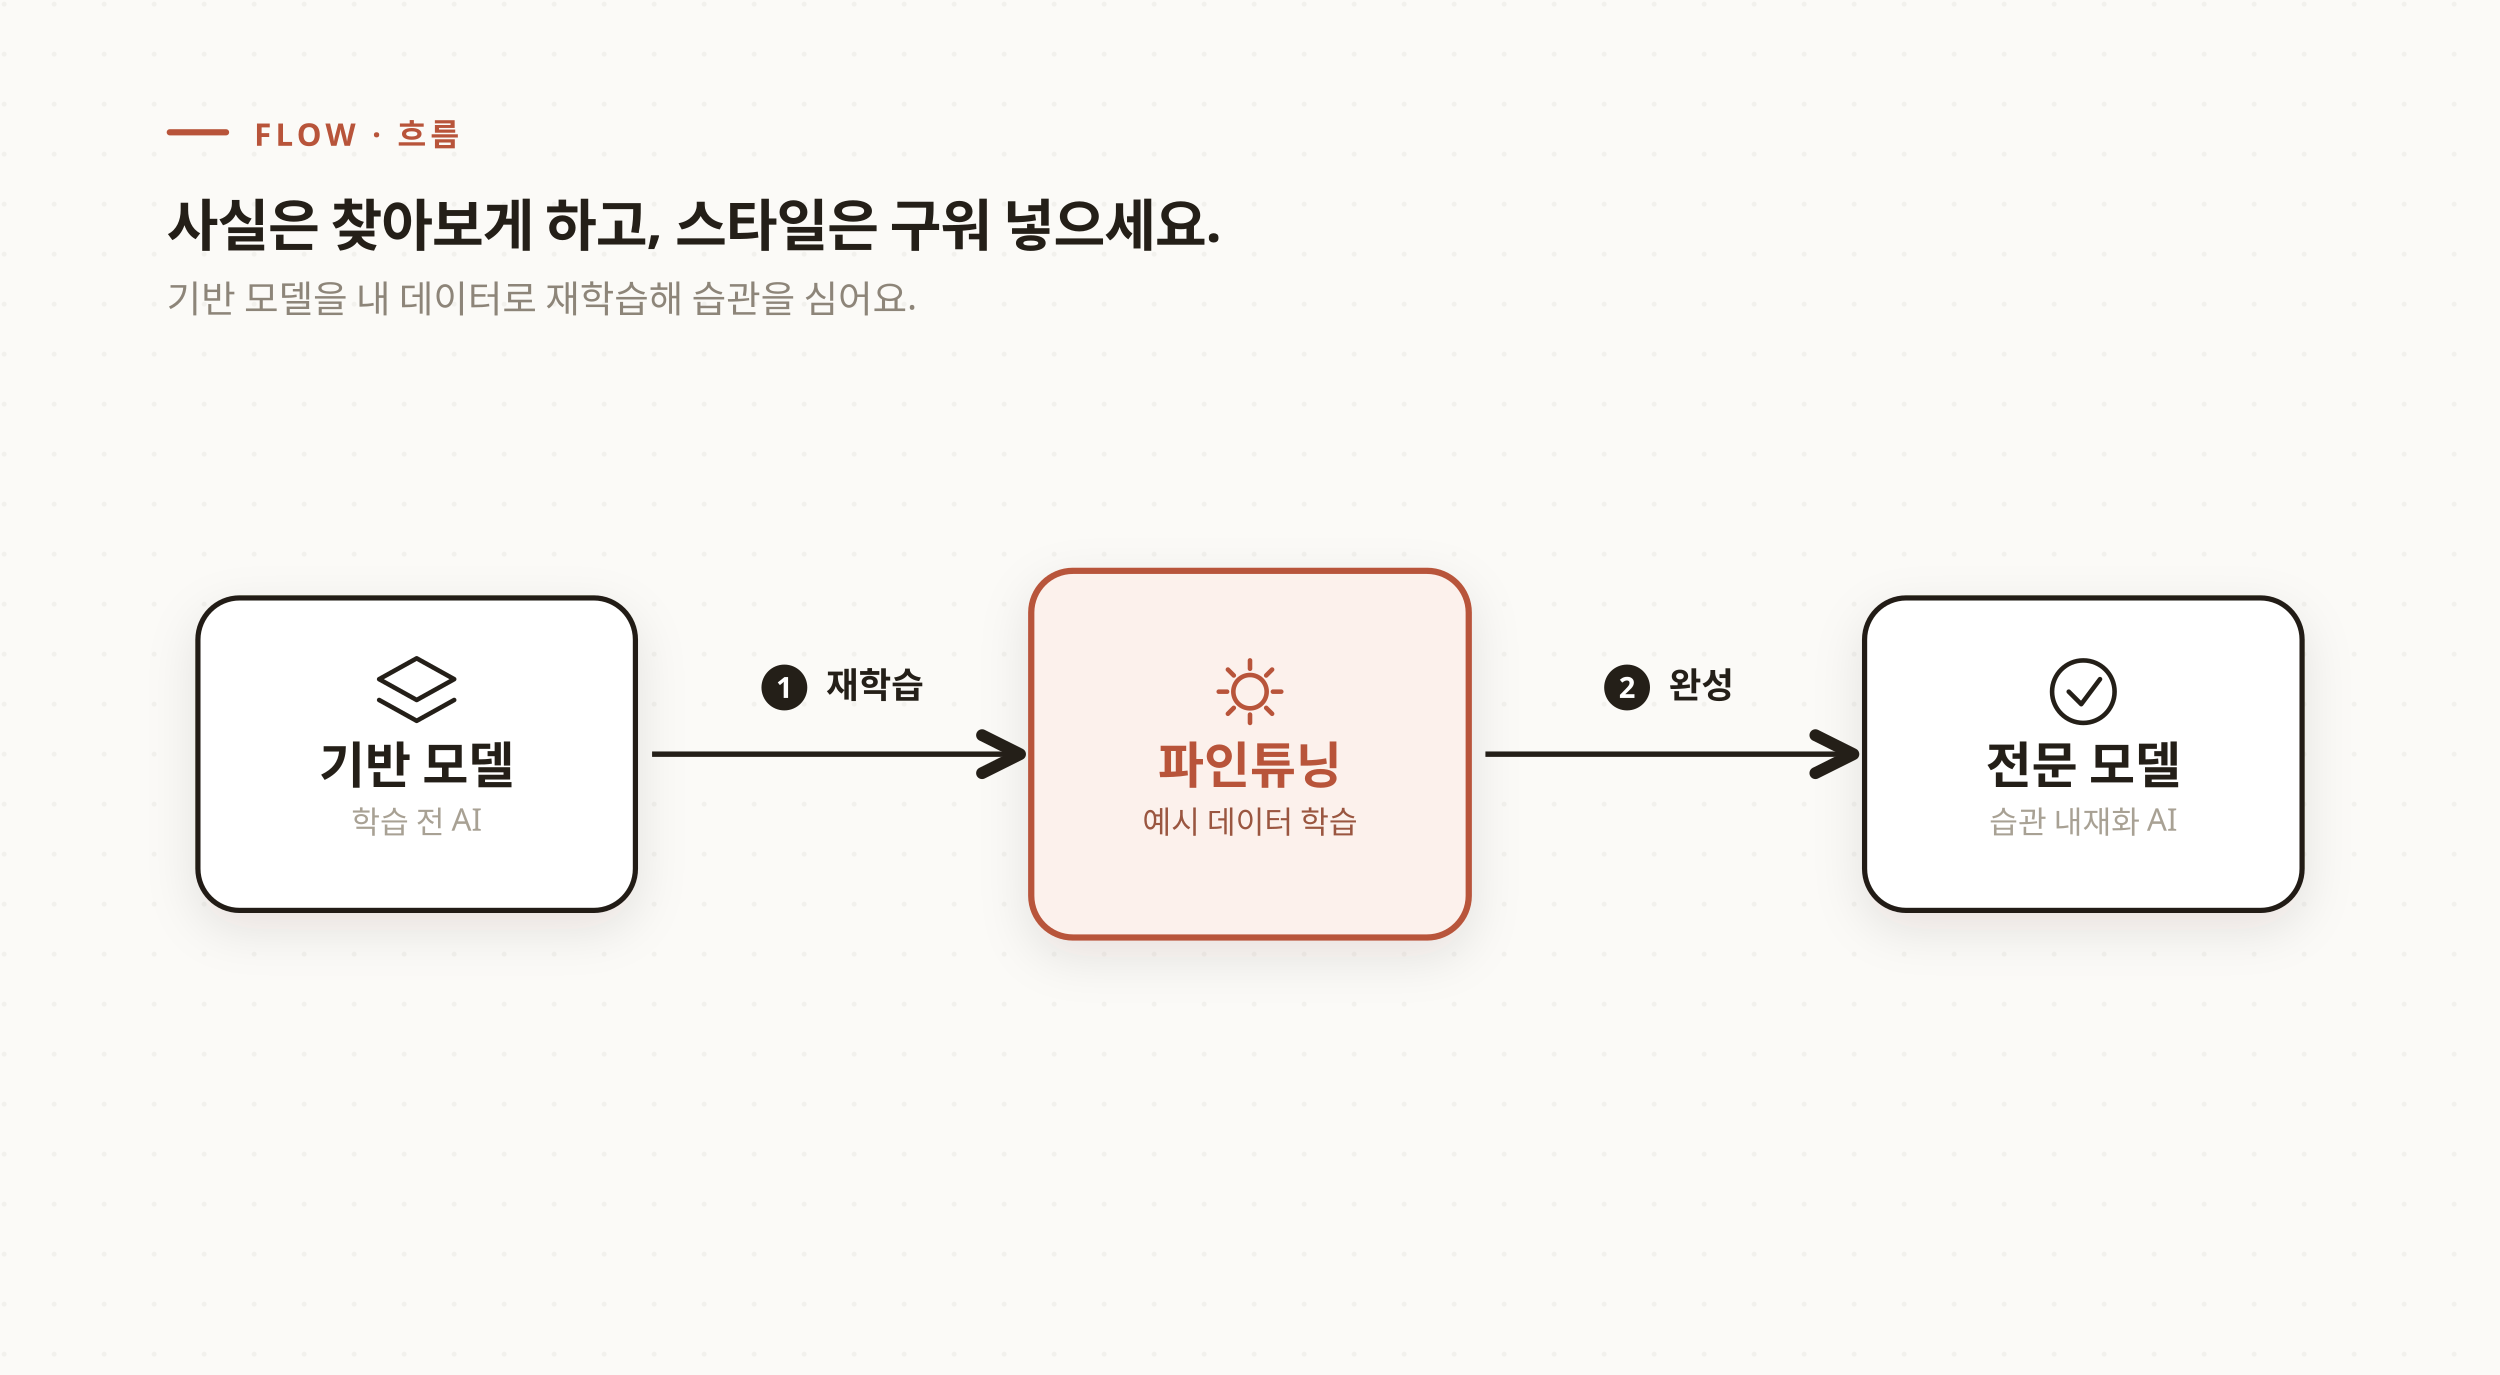
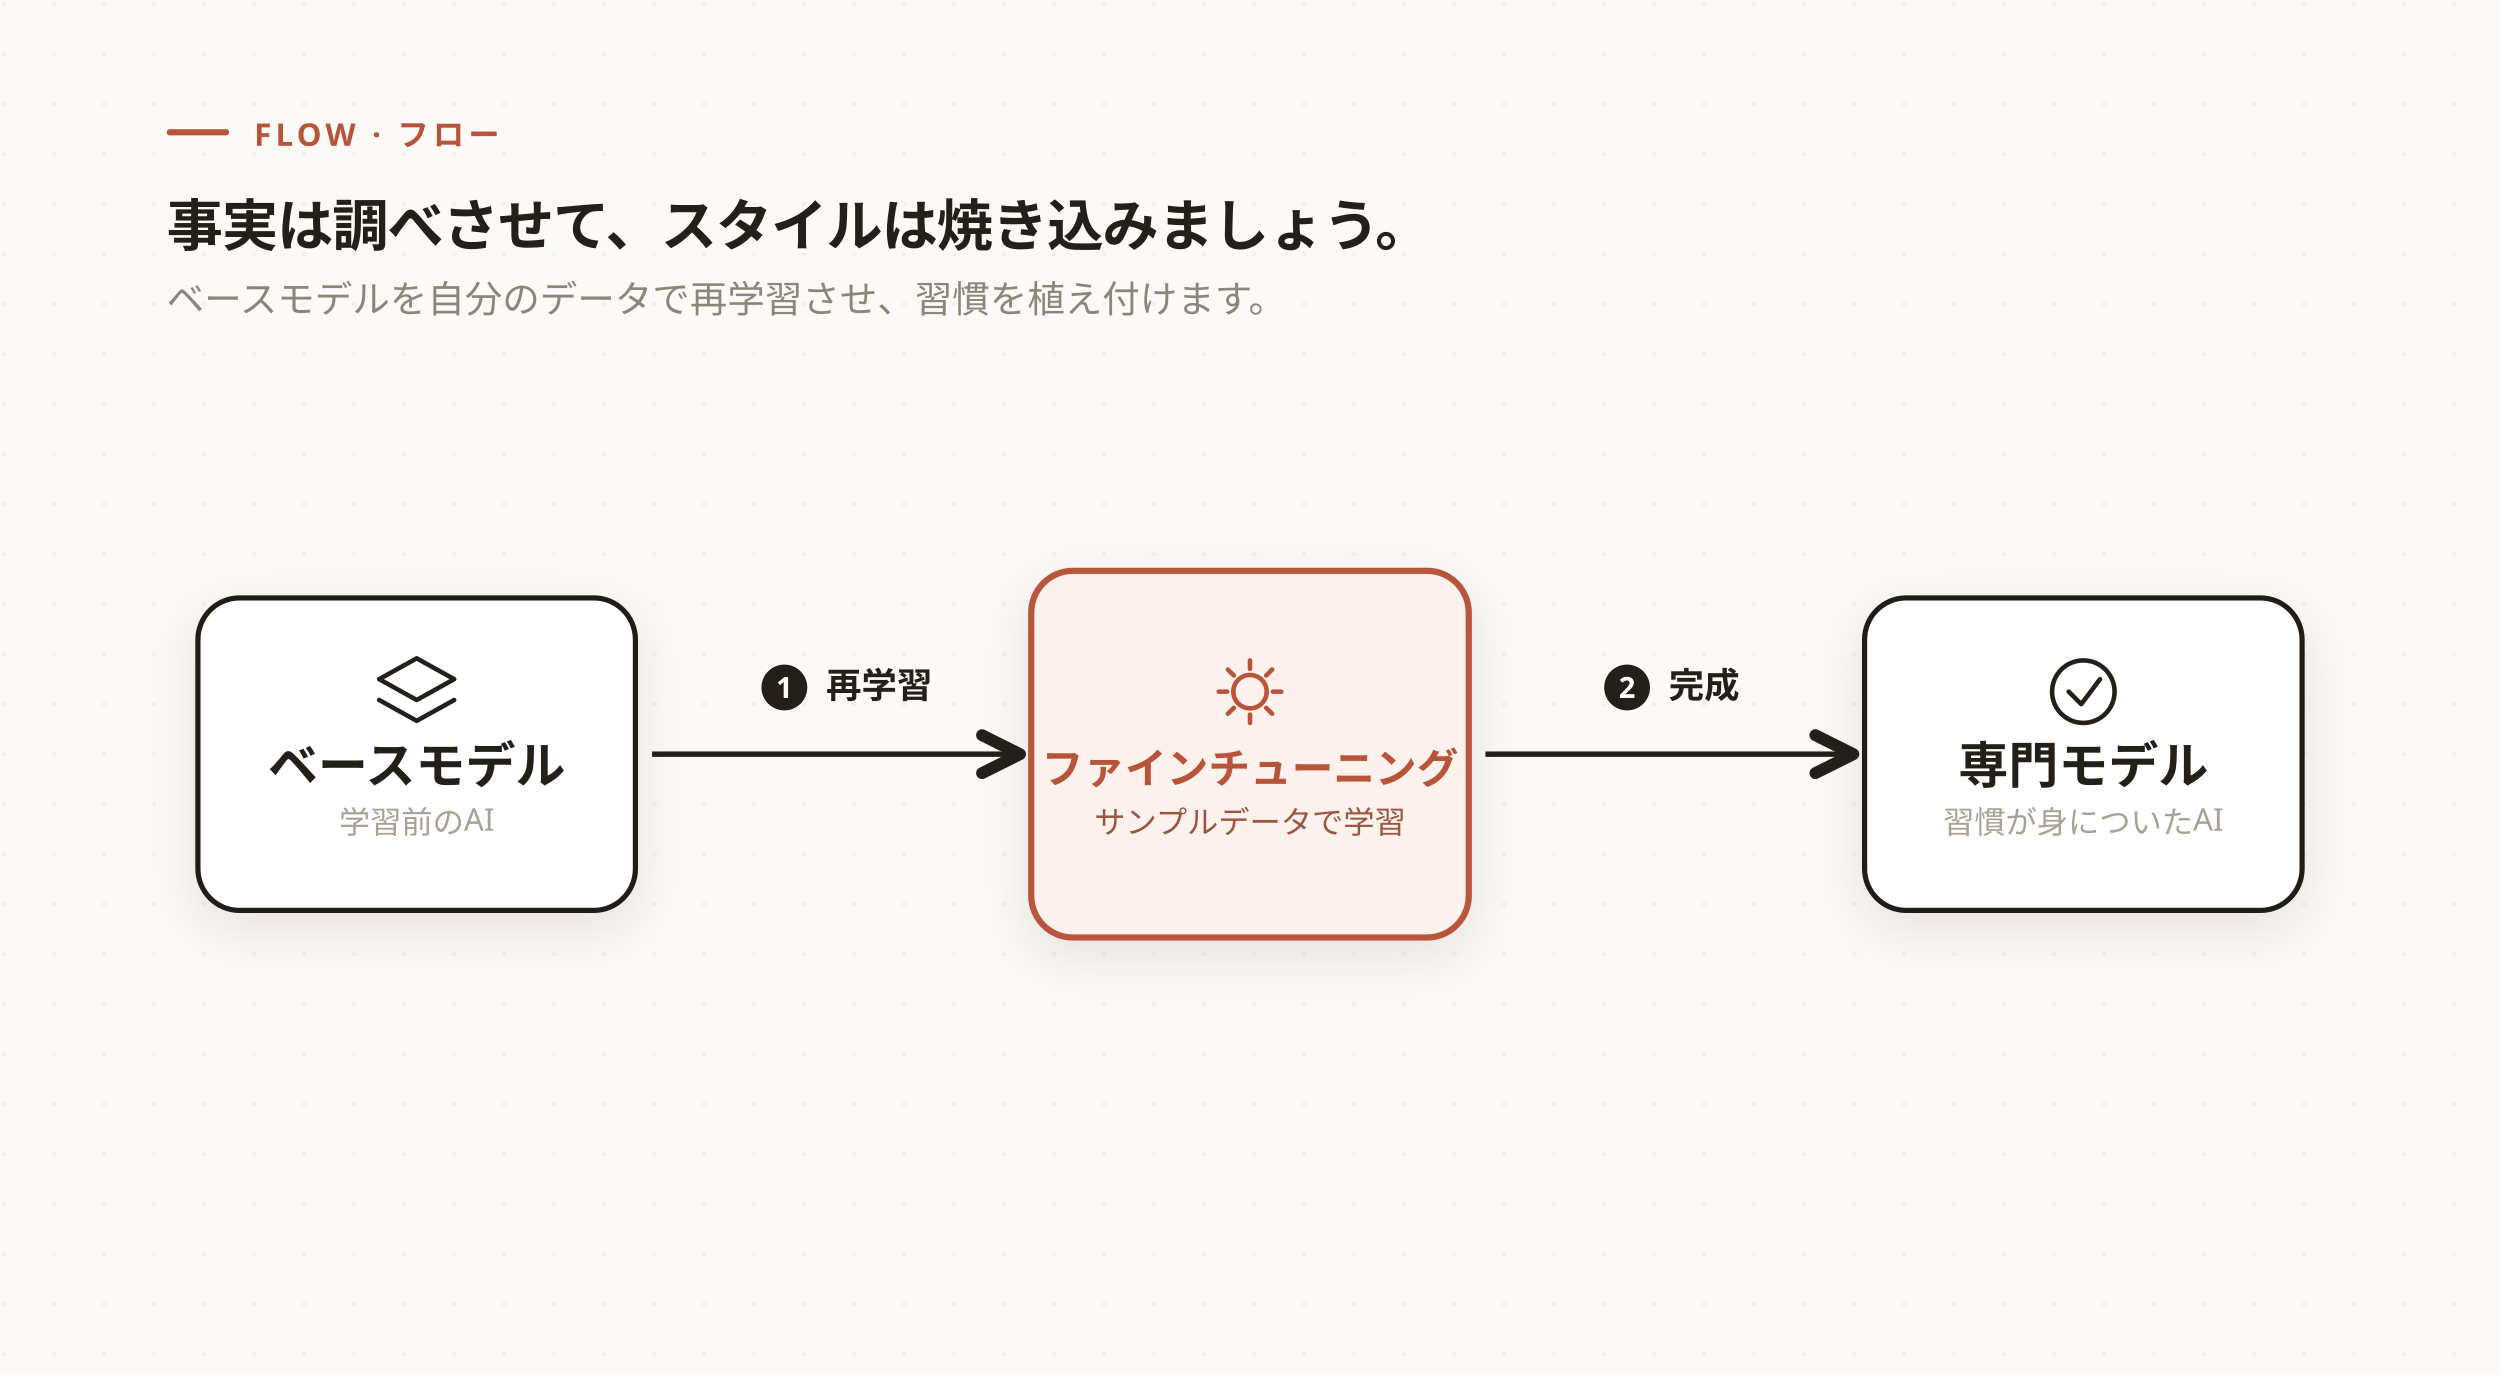
- <svg xmlns="http://www.w3.org/2000/svg" viewBox="0 0 1200 660" width="1200" height="660" role="img" font-family="AtoZ, Pretendard, sans-serif">
+ <svg xmlns="http://www.w3.org/2000/svg" viewBox="0 0 1200 660" width="1200" height="660" role="img" font-family="Noto Sans JP, sans-serif">
  <defs>
    <filter id="soft" x="-40%" y="-40%" width="180%" height="200%">
      <feDropShadow dx="0" dy="8" stdDeviation="12" flood-color="#2a2118" flood-opacity="0.10" />
    </filter>
    <marker id="ai" markerWidth="13" markerHeight="13" refX="8.5" refY="6" orient="auto">
      <path d="M2.5 2.5 L9.5 6 L2.5 9.5" fill="none" stroke="#241f18" stroke-width="2.2" stroke-linecap="round" stroke-linejoin="round" />
    </marker>
    <marker id="aa" markerWidth="13" markerHeight="13" refX="8.5" refY="6" orient="auto">
      <path d="M2.5 2.5 L9.5 6 L2.5 9.5" fill="none" stroke="#b8543a" stroke-width="2.2" stroke-linecap="round" stroke-linejoin="round" />
    </marker>
    <pattern id="dots" width="24" height="24" patternUnits="userSpaceOnUse">
      <circle cx="2" cy="2" r="1.2" fill="#241f18" fill-opacity="0.04" />
    </pattern>
  </defs>
  <rect width="1200" height="660" fill="#fbfaf7" />
  <rect width="1200" height="660" fill="url(#dots)" />
  <rect x="80" y="62" width="30" height="3" rx="1.5" fill="#b8543a" />
-   <text x="122" y="70" font-size="15" font-weight="700" letter-spacing="2" fill="#b8543a">FLOW · 흐름</text>
-   <text x="80" y="118" font-size="27" font-weight="800" fill="#241f18" letter-spacing="-0.5">사실은 찾아보게 하고, 스타일은 구워 넣으세요.</text>
-   <text x="80" y="150" font-size="18" font-weight="500" fill="#8d8579">기반 모델을 내 데이터로 재학습해 습관을 심어요.</text>
+   <text x="122" y="70" font-size="15" font-weight="700" letter-spacing="2" fill="#b8543a">FLOW · フロー</text>
+   <text x="80" y="118" font-size="27" font-weight="800" fill="#241f18" letter-spacing="-0.5">事実は調べさせて、スタイルは焼き込みましょう。</text>
+   <text x="80" y="150" font-size="18" font-weight="500" fill="#8d8579">ベースモデルを自分のデータで再学習させ、習慣を植え付けます。</text>
  <g filter="url(#soft)">
    <rect x="95" y="287" width="210" height="150" rx="20" fill="#ffffff" stroke="#241f18" stroke-width="2.5" />
  </g>
  <g stroke="#241f18" stroke-width="2.2" fill="none" stroke-linecap="round" stroke-linejoin="round" transform="translate(200 332)">
    <path d="M0 -16 L18 -6 L0 4 L-18 -6 Z" />
    <path d="M-18 4 L0 14 L18 4" />
  </g>
-   <text x="200" y="376" text-anchor="middle" font-size="24" font-weight="800" fill="#241f18">기반 모델</text>
-   <text x="200" y="400" text-anchor="middle" font-size="15" font-weight="500" fill="#a8a194">학습 전 AI</text>
+   <text x="200" y="376" text-anchor="middle" font-size="24" font-weight="800" fill="#241f18">ベースモデル</text>
+   <text x="200" y="400" text-anchor="middle" font-size="15" font-weight="500" fill="#a8a194">学習前のAI</text>
  <g filter="url(#soft)">
    <rect x="495" y="274" width="210" height="176" rx="20" fill="#fcf1ec" stroke="#b8543a" stroke-width="3" />
  </g>
  <g stroke="#b8543a" stroke-width="2.2" fill="none" stroke-linecap="round" stroke-linejoin="round" transform="translate(600 332)">
    <circle cx="0" cy="0" r="8" />
    <g>
      <line x1="11" y1="0" x2="15" y2="0" />
      <line x1="7.778" y1="7.778" x2="10.607" y2="10.607" />
      <line x1="1.45947e-05" y1="11" x2="1.99019e-05" y2="15" />
      <line x1="-7.778" y1="7.778" x2="-10.607" y2="10.607" />
      <line x1="-11" y1="2.91895e-05" x2="-15" y2="3.98038e-05" />
      <line x1="-7.778" y1="-7.778" x2="-10.607" y2="-10.607" />
      <line x1="-4.37842e-05" y1="-11" x2="-5.97058e-05" y2="-15" />
      <line x1="7.778" y1="-7.778" x2="10.607" y2="-10.607" />
    </g>
  </g>
-   <text x="600" y="376" text-anchor="middle" font-size="24" font-weight="800" fill="#b8543a">파인튜닝</text>
-   <text x="600" y="400" text-anchor="middle" font-size="15" font-weight="500" fill="#9a5640">예시 데이터 학습</text>
+   <text x="600" y="376" text-anchor="middle" font-size="20" font-weight="800" fill="#b8543a">ファインチューニング</text>
+   <text x="600" y="400" text-anchor="middle" font-size="15" font-weight="500" fill="#9a5640">サンプルデータで学習</text>
  <g filter="url(#soft)">
    <rect x="895" y="287" width="210" height="150" rx="20" fill="#ffffff" stroke="#241f18" stroke-width="2.5" />
  </g>
  <g stroke="#241f18" stroke-width="2.2" fill="none" stroke-linecap="round" stroke-linejoin="round" transform="translate(1000 332)">
    <circle cx="0" cy="0" r="15" />
    <path d="M-7 0 L-1 6 L8 -6" />
  </g>
-   <text x="1000" y="376" text-anchor="middle" font-size="24" font-weight="800" fill="#241f18">전문 모델</text>
-   <text x="1000" y="400" text-anchor="middle" font-size="15" font-weight="500" fill="#a8a194">습관 내재화 AI</text>
+   <text x="1000" y="376" text-anchor="middle" font-size="24" font-weight="800" fill="#241f18">専門モデル</text>
+   <text x="1000" y="400" text-anchor="middle" font-size="15" font-weight="500" fill="#a8a194">習慣が身についたAI</text>
  <line x1="313" y1="362" x2="487" y2="362" stroke="#241f18" stroke-width="2.6" marker-end="url(#ai)" />
  <g transform="translate(376.5 330)">
    <circle r="11" fill="#241f18" />
    <text y="5" text-anchor="middle" font-size="14" font-weight="700" fill="#fff">1</text>
-     <text x="20" y="5" font-size="17" font-weight="600" fill="#241f18">재학습</text>
+     <text x="20" y="5" font-size="17" font-weight="600" fill="#241f18">再学習</text>
  </g>
  <line x1="713" y1="362" x2="887" y2="362" stroke="#241f18" stroke-width="2.6" marker-end="url(#ai)" />
  <g transform="translate(781 330)">
    <circle r="11" fill="#241f18" />
    <text y="5" text-anchor="middle" font-size="14" font-weight="700" fill="#fff">2</text>
-     <text x="20" y="5" font-size="17" font-weight="600" fill="#241f18">완성</text>
+     <text x="20" y="5" font-size="17" font-weight="600" fill="#241f18">完成</text>
  </g>
</svg>
